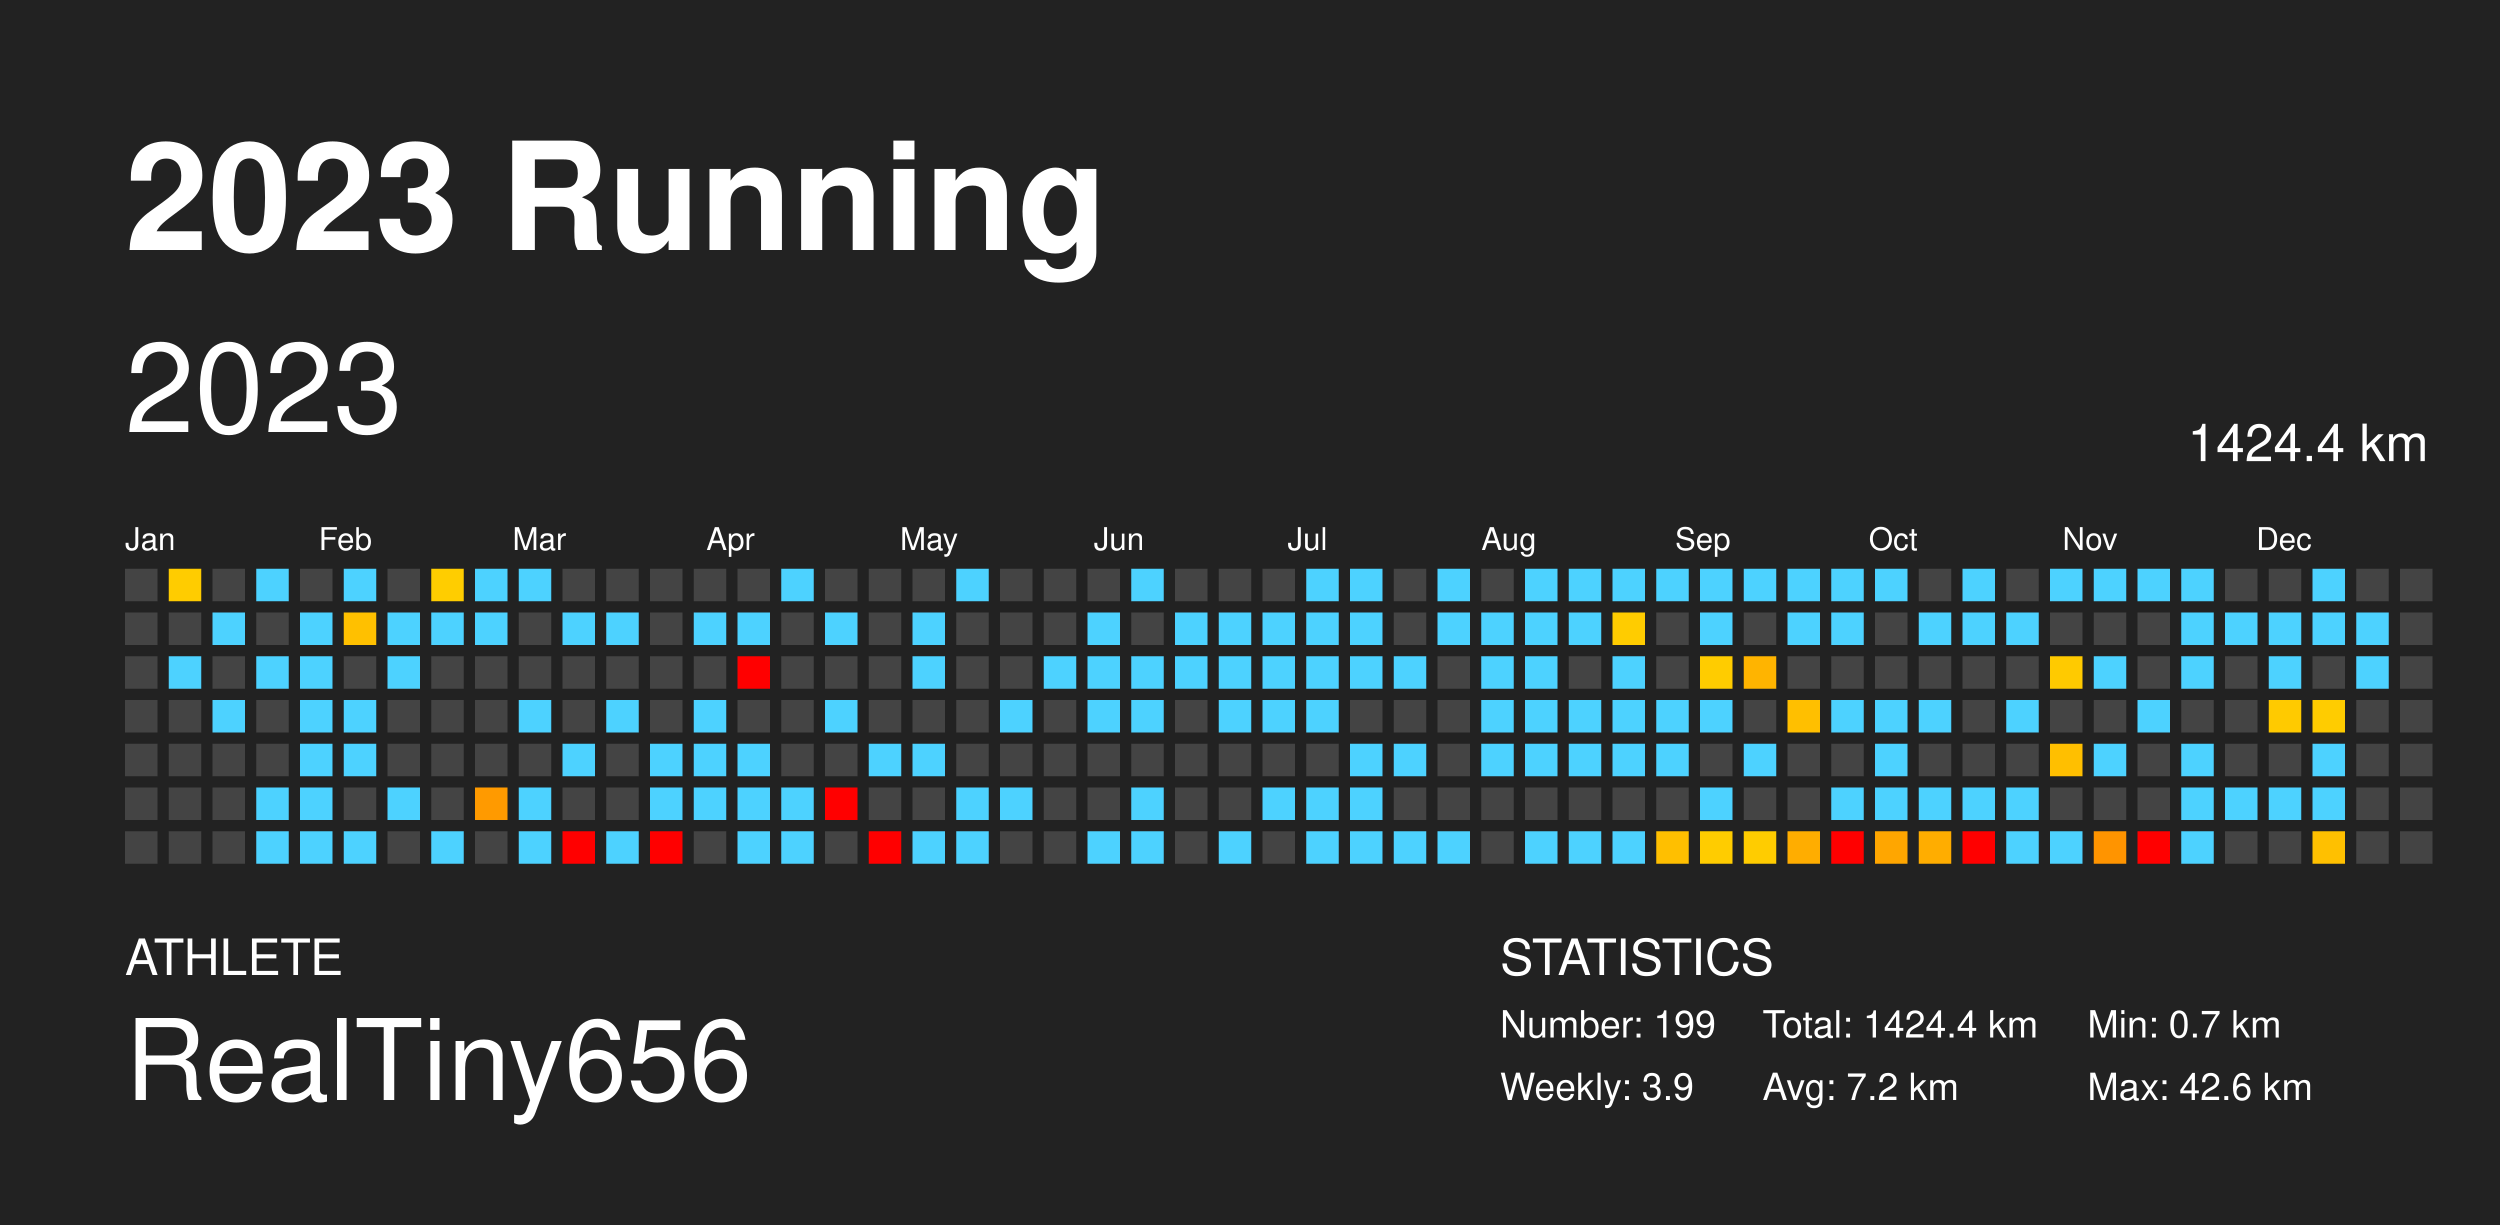
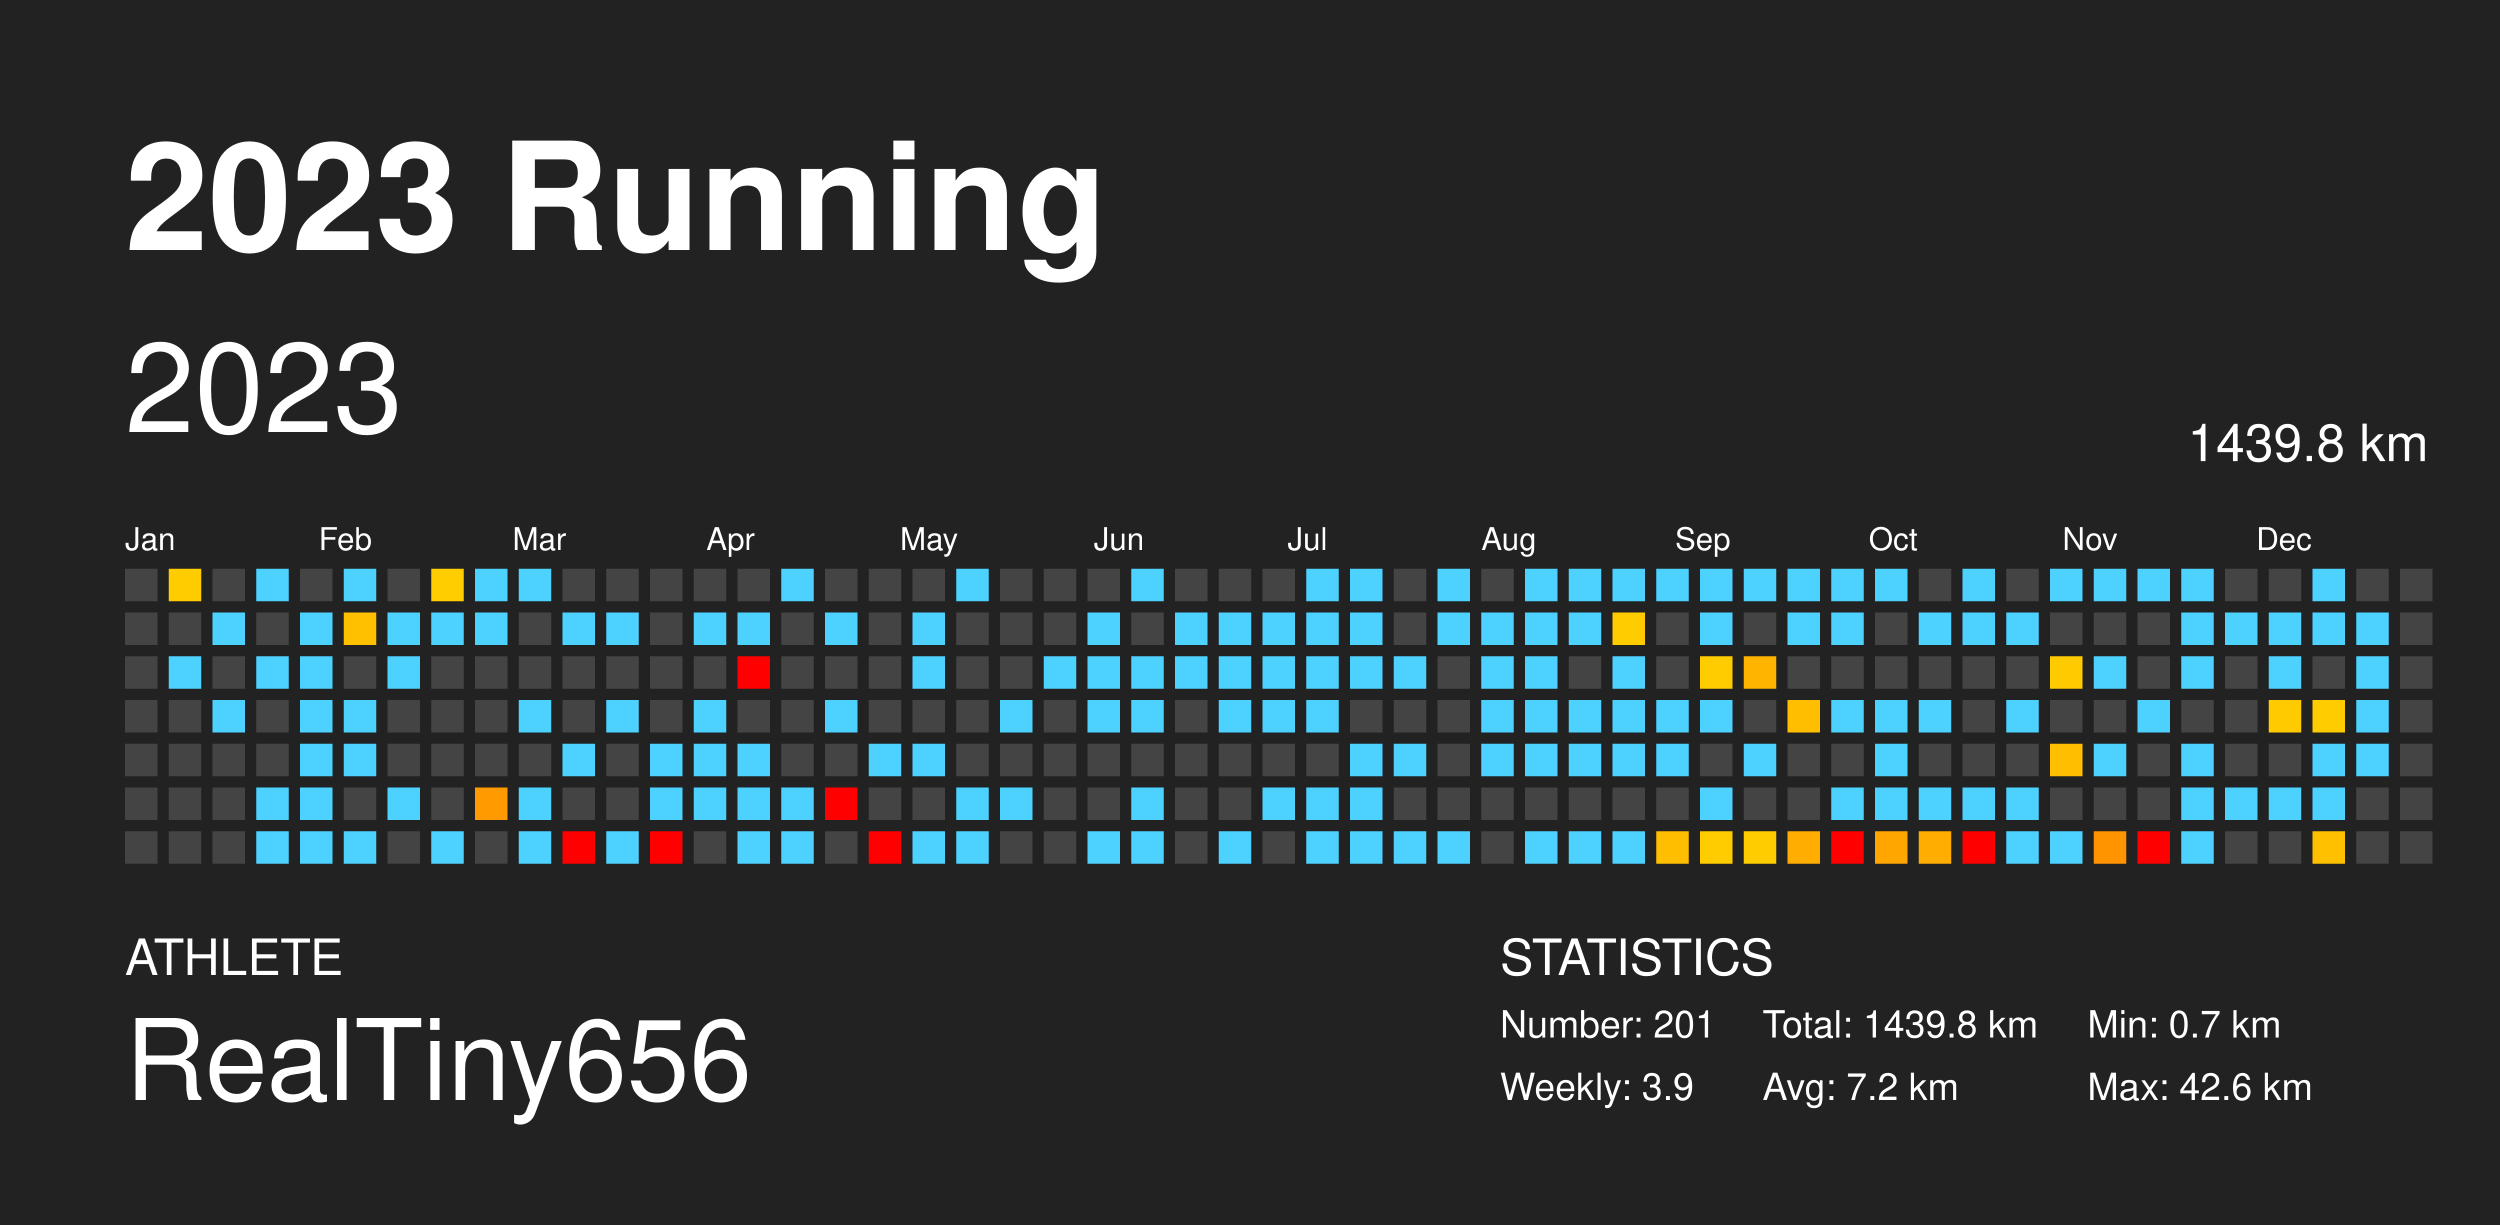
<svg xmlns="http://www.w3.org/2000/svg" baseProfile="full" height="98mm" version="1.1" viewBox="0,0,200,98" width="200mm">
  <defs />
  <rect fill="#222222" height="98" width="200" x="0" y="0" />
  <text fill="#FFFFFF" style="font-size:12px; font-family: system-ui, &quot;Helvetica Neue&quot;, Helvetica, Arial, &quot;PingFang SC&quot;, &quot;Hiragino Sans GB&quot;, &quot;Heiti SC&quot;, &quot;Microsoft YaHei&quot;, &quot;WenQuanYi Micro Hei&quot;, sans-serif;; font-weight:bold;" x="10" y="20">2023 Running</text>
  <text fill="#FFFFFF" style="font-size:4px; font-family: system-ui, &quot;Helvetica Neue&quot;, Helvetica, Arial, &quot;PingFang SC&quot;, &quot;Hiragino Sans GB&quot;, &quot;Heiti SC&quot;, &quot;Microsoft YaHei&quot;, &quot;WenQuanYi Micro Hei&quot;, sans-serif;" x="10" y="78">ATHLETE</text>
  <text fill="#FFFFFF" style="font-size:9px; font-family: system-ui, &quot;Helvetica Neue&quot;, Helvetica, Arial, &quot;PingFang SC&quot;, &quot;Hiragino Sans GB&quot;, &quot;Heiti SC&quot;, &quot;Microsoft YaHei&quot;, &quot;WenQuanYi Micro Hei&quot;, sans-serif;" x="10" y="88">RealTiny656</text>
  <text fill="#FFFFFF" style="font-size:4px; font-family: system-ui, &quot;Helvetica Neue&quot;, Helvetica, Arial, &quot;PingFang SC&quot;, &quot;Hiragino Sans GB&quot;, &quot;Heiti SC&quot;, &quot;Microsoft YaHei&quot;, &quot;WenQuanYi Micro Hei&quot;, sans-serif;" x="120" y="78">STATISTICS</text>
-   <text fill="#FFFFFF" style="font-size:3px; font-family: system-ui, &quot;Helvetica Neue&quot;, Helvetica, Arial, &quot;PingFang SC&quot;, &quot;Hiragino Sans GB&quot;, &quot;Heiti SC&quot;, &quot;Microsoft YaHei&quot;, &quot;WenQuanYi Micro Hei&quot;, sans-serif;" x="120" y="83">Number: 199</text>
+   <text fill="#FFFFFF" style="font-size:3px; font-family: system-ui, &quot;Helvetica Neue&quot;, Helvetica, Arial, &quot;PingFang SC&quot;, &quot;Hiragino Sans GB&quot;, &quot;Heiti SC&quot;, &quot;Microsoft YaHei&quot;, &quot;WenQuanYi Micro Hei&quot;, sans-serif;" x="120" y="83">Number: 201</text>
  <text fill="#FFFFFF" style="font-size:3px; font-family: system-ui, &quot;Helvetica Neue&quot;, Helvetica, Arial, &quot;PingFang SC&quot;, &quot;Hiragino Sans GB&quot;, &quot;Heiti SC&quot;, &quot;Microsoft YaHei&quot;, &quot;WenQuanYi Micro Hei&quot;, sans-serif;" x="120" y="88">Weekly: 3.9</text>
-   <text fill="#FFFFFF" style="font-size:3px; font-family: system-ui, &quot;Helvetica Neue&quot;, Helvetica, Arial, &quot;PingFang SC&quot;, &quot;Hiragino Sans GB&quot;, &quot;Heiti SC&quot;, &quot;Microsoft YaHei&quot;, &quot;WenQuanYi Micro Hei&quot;, sans-serif;" x="141" y="83">Total: 1424.4 km</text>
+   <text fill="#FFFFFF" style="font-size:3px; font-family: system-ui, &quot;Helvetica Neue&quot;, Helvetica, Arial, &quot;PingFang SC&quot;, &quot;Hiragino Sans GB&quot;, &quot;Heiti SC&quot;, &quot;Microsoft YaHei&quot;, &quot;WenQuanYi Micro Hei&quot;, sans-serif;" x="141" y="83">Total: 1439.8 km</text>
  <text fill="#FFFFFF" style="font-size:3px; font-family: system-ui, &quot;Helvetica Neue&quot;, Helvetica, Arial, &quot;PingFang SC&quot;, &quot;Hiragino Sans GB&quot;, &quot;Heiti SC&quot;, &quot;Microsoft YaHei&quot;, &quot;WenQuanYi Micro Hei&quot;, sans-serif;" x="141" y="88">Avg: 7.2 km</text>
  <text fill="#FFFFFF" style="font-size:3px; font-family: system-ui, &quot;Helvetica Neue&quot;, Helvetica, Arial, &quot;PingFang SC&quot;, &quot;Hiragino Sans GB&quot;, &quot;Heiti SC&quot;, &quot;Microsoft YaHei&quot;, &quot;WenQuanYi Micro Hei&quot;, sans-serif;" x="167" y="83">Min: 0.7 km</text>
  <text fill="#FFFFFF" style="font-size:3px; font-family: system-ui, &quot;Helvetica Neue&quot;, Helvetica, Arial, &quot;PingFang SC&quot;, &quot;Hiragino Sans GB&quot;, &quot;Heiti SC&quot;, &quot;Microsoft YaHei&quot;, &quot;WenQuanYi Micro Hei&quot;, sans-serif;" x="167" y="88">Max: 42.6 km</text>
  <text dominant-baseline="hanging" fill="#FFFFFF" style="font-size:10.0px; font-family: system-ui, &quot;Helvetica Neue&quot;, Helvetica, Arial, &quot;PingFang SC&quot;, &quot;Hiragino Sans GB&quot;, &quot;Heiti SC&quot;, &quot;Microsoft YaHei&quot;, &quot;WenQuanYi Micro Hei&quot;, sans-serif;;" x="10" y="30">2023</text>
-   <text dominant-baseline="hanging" fill="#FFFFFF" style="font-size:4.125px; font-family: system-ui, &quot;Helvetica Neue&quot;, Helvetica, Arial, &quot;PingFang SC&quot;, &quot;Hiragino Sans GB&quot;, &quot;Heiti SC&quot;, &quot;Microsoft YaHei&quot;, &quot;WenQuanYi Micro Hei&quot;, sans-serif;;" x="175" y="35">1424.4 km</text>
+   <text dominant-baseline="hanging" fill="#FFFFFF" style="font-size:4.125px; font-family: system-ui, &quot;Helvetica Neue&quot;, Helvetica, Arial, &quot;PingFang SC&quot;, &quot;Hiragino Sans GB&quot;, &quot;Heiti SC&quot;, &quot;Microsoft YaHei&quot;, &quot;WenQuanYi Micro Hei&quot;, sans-serif;;" x="175" y="35">1439.8 km</text>
  <text fill="#FFFFFF" style="font-size:2.5px; font-family: system-ui, &quot;Helvetica Neue&quot;, Helvetica, Arial, &quot;PingFang SC&quot;, &quot;Hiragino Sans GB&quot;, &quot;Heiti SC&quot;, &quot;Microsoft YaHei&quot;, &quot;WenQuanYi Micro Hei&quot;, sans-serif;" x="10.0" y="44">Jan</text>
  <text fill="#FFFFFF" style="font-size:2.5px; font-family: system-ui, &quot;Helvetica Neue&quot;, Helvetica, Arial, &quot;PingFang SC&quot;, &quot;Hiragino Sans GB&quot;, &quot;Heiti SC&quot;, &quot;Microsoft YaHei&quot;, &quot;WenQuanYi Micro Hei&quot;, sans-serif;" x="25.5" y="44">Feb</text>
  <text fill="#FFFFFF" style="font-size:2.5px; font-family: system-ui, &quot;Helvetica Neue&quot;, Helvetica, Arial, &quot;PingFang SC&quot;, &quot;Hiragino Sans GB&quot;, &quot;Heiti SC&quot;, &quot;Microsoft YaHei&quot;, &quot;WenQuanYi Micro Hei&quot;, sans-serif;" x="41.0" y="44">Mar</text>
  <text fill="#FFFFFF" style="font-size:2.5px; font-family: system-ui, &quot;Helvetica Neue&quot;, Helvetica, Arial, &quot;PingFang SC&quot;, &quot;Hiragino Sans GB&quot;, &quot;Heiti SC&quot;, &quot;Microsoft YaHei&quot;, &quot;WenQuanYi Micro Hei&quot;, sans-serif;" x="56.5" y="44">Apr</text>
  <text fill="#FFFFFF" style="font-size:2.5px; font-family: system-ui, &quot;Helvetica Neue&quot;, Helvetica, Arial, &quot;PingFang SC&quot;, &quot;Hiragino Sans GB&quot;, &quot;Heiti SC&quot;, &quot;Microsoft YaHei&quot;, &quot;WenQuanYi Micro Hei&quot;, sans-serif;" x="72.0" y="44">May</text>
  <text fill="#FFFFFF" style="font-size:2.5px; font-family: system-ui, &quot;Helvetica Neue&quot;, Helvetica, Arial, &quot;PingFang SC&quot;, &quot;Hiragino Sans GB&quot;, &quot;Heiti SC&quot;, &quot;Microsoft YaHei&quot;, &quot;WenQuanYi Micro Hei&quot;, sans-serif;" x="87.5" y="44">Jun</text>
  <text fill="#FFFFFF" style="font-size:2.5px; font-family: system-ui, &quot;Helvetica Neue&quot;, Helvetica, Arial, &quot;PingFang SC&quot;, &quot;Hiragino Sans GB&quot;, &quot;Heiti SC&quot;, &quot;Microsoft YaHei&quot;, &quot;WenQuanYi Micro Hei&quot;, sans-serif;" x="103.0" y="44">Jul</text>
  <text fill="#FFFFFF" style="font-size:2.5px; font-family: system-ui, &quot;Helvetica Neue&quot;, Helvetica, Arial, &quot;PingFang SC&quot;, &quot;Hiragino Sans GB&quot;, &quot;Heiti SC&quot;, &quot;Microsoft YaHei&quot;, &quot;WenQuanYi Micro Hei&quot;, sans-serif;" x="118.5" y="44">Aug</text>
  <text fill="#FFFFFF" style="font-size:2.5px; font-family: system-ui, &quot;Helvetica Neue&quot;, Helvetica, Arial, &quot;PingFang SC&quot;, &quot;Hiragino Sans GB&quot;, &quot;Heiti SC&quot;, &quot;Microsoft YaHei&quot;, &quot;WenQuanYi Micro Hei&quot;, sans-serif;" x="134.0" y="44">Sep</text>
  <text fill="#FFFFFF" style="font-size:2.5px; font-family: system-ui, &quot;Helvetica Neue&quot;, Helvetica, Arial, &quot;PingFang SC&quot;, &quot;Hiragino Sans GB&quot;, &quot;Heiti SC&quot;, &quot;Microsoft YaHei&quot;, &quot;WenQuanYi Micro Hei&quot;, sans-serif;" x="149.5" y="44">Oct</text>
  <text fill="#FFFFFF" style="font-size:2.5px; font-family: system-ui, &quot;Helvetica Neue&quot;, Helvetica, Arial, &quot;PingFang SC&quot;, &quot;Hiragino Sans GB&quot;, &quot;Heiti SC&quot;, &quot;Microsoft YaHei&quot;, &quot;WenQuanYi Micro Hei&quot;, sans-serif;" x="165.0" y="44">Nov</text>
  <text fill="#FFFFFF" style="font-size:2.5px; font-family: system-ui, &quot;Helvetica Neue&quot;, Helvetica, Arial, &quot;PingFang SC&quot;, &quot;Hiragino Sans GB&quot;, &quot;Heiti SC&quot;, &quot;Microsoft YaHei&quot;, &quot;WenQuanYi Micro Hei&quot;, sans-serif;" x="180.5" y="44">Dec</text>
  <rect fill="#444444" height="2.6" width="2.6" x="10.0" y="45.5" />
  <rect fill="#444444" height="2.6" width="2.6" x="10.0" y="49.0" />
  <rect fill="#444444" height="2.6" width="2.6" x="10.0" y="52.5" />
  <rect fill="#444444" height="2.6" width="2.6" x="10.0" y="56.0" />
  <rect fill="#444444" height="2.6" width="2.6" x="10.0" y="59.5" />
  <rect fill="#444444" height="2.6" width="2.6" x="10.0" y="63.0" />
  <rect fill="#444444" height="2.6" width="2.6" x="10.0" y="66.5" />
  <rect fill="#ffcc00" height="2.6" width="2.6" x="13.5" y="45.5" />
  <rect fill="#444444" height="2.6" width="2.6" x="13.5" y="49.0" />
  <rect fill="#4dd2ff" height="2.6" width="2.6" x="13.5" y="52.5" />
  <rect fill="#444444" height="2.6" width="2.6" x="13.5" y="56.0" />
  <rect fill="#444444" height="2.6" width="2.6" x="13.5" y="59.5" />
  <rect fill="#444444" height="2.6" width="2.6" x="13.5" y="63.0" />
  <rect fill="#444444" height="2.6" width="2.6" x="13.5" y="66.5" />
  <rect fill="#444444" height="2.6" width="2.6" x="17.0" y="45.5" />
  <rect fill="#4dd2ff" height="2.6" width="2.6" x="17.0" y="49.0" />
  <rect fill="#444444" height="2.6" width="2.6" x="17.0" y="52.5" />
  <rect fill="#4dd2ff" height="2.6" width="2.6" x="17.0" y="56.0" />
  <rect fill="#444444" height="2.6" width="2.6" x="17.0" y="59.5" />
  <rect fill="#444444" height="2.6" width="2.6" x="17.0" y="63.0" />
  <rect fill="#444444" height="2.6" width="2.6" x="17.0" y="66.5" />
  <rect fill="#4dd2ff" height="2.6" width="2.6" x="20.5" y="45.5" />
  <rect fill="#444444" height="2.6" width="2.6" x="20.5" y="49.0" />
  <rect fill="#4dd2ff" height="2.6" width="2.6" x="20.5" y="52.5" />
  <rect fill="#444444" height="2.6" width="2.6" x="20.5" y="56.0" />
  <rect fill="#444444" height="2.6" width="2.6" x="20.5" y="59.5" />
  <rect fill="#4dd2ff" height="2.6" width="2.6" x="20.5" y="63.0" />
  <rect fill="#4dd2ff" height="2.6" width="2.6" x="20.5" y="66.5" />
  <rect fill="#444444" height="2.6" width="2.6" x="24.0" y="45.5" />
  <rect fill="#4dd2ff" height="2.6" width="2.6" x="24.0" y="49.0" />
  <rect fill="#4dd2ff" height="2.6" width="2.6" x="24.0" y="52.5" />
  <rect fill="#4dd2ff" height="2.6" width="2.6" x="24.0" y="56.0" />
  <rect fill="#4dd2ff" height="2.6" width="2.6" x="24.0" y="59.5" />
  <rect fill="#4dd2ff" height="2.6" width="2.6" x="24.0" y="63.0" />
  <rect fill="#4dd2ff" height="2.6" width="2.6" x="24.0" y="66.5" />
  <rect fill="#4dd2ff" height="2.6" width="2.6" x="27.5" y="45.5" />
  <rect fill="#ffc000" height="2.6" width="2.6" x="27.5" y="49.0" />
  <rect fill="#444444" height="2.6" width="2.6" x="27.5" y="52.5" />
  <rect fill="#4dd2ff" height="2.6" width="2.6" x="27.5" y="56.0" />
  <rect fill="#4dd2ff" height="2.6" width="2.6" x="27.5" y="59.5" />
  <rect fill="#444444" height="2.6" width="2.6" x="27.5" y="63.0" />
  <rect fill="#4dd2ff" height="2.6" width="2.6" x="27.5" y="66.5" />
  <rect fill="#444444" height="2.6" width="2.6" x="31.0" y="45.5" />
  <rect fill="#4dd2ff" height="2.6" width="2.6" x="31.0" y="49.0" />
  <rect fill="#4dd2ff" height="2.6" width="2.6" x="31.0" y="52.5" />
  <rect fill="#444444" height="2.6" width="2.6" x="31.0" y="56.0" />
  <rect fill="#444444" height="2.6" width="2.6" x="31.0" y="59.5" />
  <rect fill="#4dd2ff" height="2.6" width="2.6" x="31.0" y="63.0" />
  <rect fill="#444444" height="2.6" width="2.6" x="31.0" y="66.5" />
  <rect fill="#ffcd00" height="2.6" width="2.6" x="34.5" y="45.5" />
  <rect fill="#4dd2ff" height="2.6" width="2.6" x="34.5" y="49.0" />
  <rect fill="#444444" height="2.6" width="2.6" x="34.5" y="52.5" />
  <rect fill="#444444" height="2.6" width="2.6" x="34.5" y="56.0" />
  <rect fill="#444444" height="2.6" width="2.6" x="34.5" y="59.5" />
  <rect fill="#444444" height="2.6" width="2.6" x="34.5" y="63.0" />
  <rect fill="#4dd2ff" height="2.6" width="2.6" x="34.5" y="66.5" />
  <rect fill="#4dd2ff" height="2.6" width="2.6" x="38.0" y="45.5" />
  <rect fill="#4dd2ff" height="2.6" width="2.6" x="38.0" y="49.0" />
  <rect fill="#444444" height="2.6" width="2.6" x="38.0" y="52.5" />
  <rect fill="#444444" height="2.6" width="2.6" x="38.0" y="56.0" />
  <rect fill="#444444" height="2.6" width="2.6" x="38.0" y="59.5" />
  <rect fill="#ff9a00" height="2.6" width="2.6" x="38.0" y="63.0" />
  <rect fill="#444444" height="2.6" width="2.6" x="38.0" y="66.5" />
  <rect fill="#4dd2ff" height="2.6" width="2.6" x="41.5" y="45.5" />
  <rect fill="#444444" height="2.6" width="2.6" x="41.5" y="49.0" />
  <rect fill="#444444" height="2.6" width="2.6" x="41.5" y="52.5" />
  <rect fill="#4dd2ff" height="2.6" width="2.6" x="41.5" y="56.0" />
  <rect fill="#444444" height="2.6" width="2.6" x="41.5" y="59.5" />
  <rect fill="#4dd2ff" height="2.6" width="2.6" x="41.5" y="63.0" />
  <rect fill="#4dd2ff" height="2.6" width="2.6" x="41.5" y="66.5" />
  <rect fill="#444444" height="2.6" width="2.6" x="45.0" y="45.5" />
  <rect fill="#4dd2ff" height="2.6" width="2.6" x="45.0" y="49.0" />
  <rect fill="#444444" height="2.6" width="2.6" x="45.0" y="52.5" />
  <rect fill="#444444" height="2.6" width="2.6" x="45.0" y="56.0" />
  <rect fill="#4dd2ff" height="2.6" width="2.6" x="45.0" y="59.5" />
  <rect fill="#444444" height="2.6" width="2.6" x="45.0" y="63.0" />
  <rect fill="red" height="2.6" width="2.6" x="45.0" y="66.5" />
  <rect fill="#444444" height="2.6" width="2.6" x="48.5" y="45.5" />
  <rect fill="#4dd2ff" height="2.6" width="2.6" x="48.5" y="49.0" />
  <rect fill="#444444" height="2.6" width="2.6" x="48.5" y="52.5" />
  <rect fill="#4dd2ff" height="2.6" width="2.6" x="48.5" y="56.0" />
  <rect fill="#444444" height="2.6" width="2.6" x="48.5" y="59.5" />
  <rect fill="#444444" height="2.6" width="2.6" x="48.5" y="63.0" />
  <rect fill="#4dd2ff" height="2.6" width="2.6" x="48.5" y="66.5" />
  <rect fill="#444444" height="2.6" width="2.6" x="52.0" y="45.5" />
  <rect fill="#444444" height="2.6" width="2.6" x="52.0" y="49.0" />
  <rect fill="#444444" height="2.6" width="2.6" x="52.0" y="52.5" />
  <rect fill="#444444" height="2.6" width="2.6" x="52.0" y="56.0" />
  <rect fill="#4dd2ff" height="2.6" width="2.6" x="52.0" y="59.5" />
  <rect fill="#4dd2ff" height="2.6" width="2.6" x="52.0" y="63.0" />
  <rect fill="red" height="2.6" width="2.6" x="52.0" y="66.5" />
  <rect fill="#444444" height="2.6" width="2.6" x="55.5" y="45.5" />
  <rect fill="#4dd2ff" height="2.6" width="2.6" x="55.5" y="49.0" />
  <rect fill="#444444" height="2.6" width="2.6" x="55.5" y="52.5" />
  <rect fill="#4dd2ff" height="2.6" width="2.6" x="55.5" y="56.0" />
  <rect fill="#4dd2ff" height="2.6" width="2.6" x="55.5" y="59.5" />
  <rect fill="#4dd2ff" height="2.6" width="2.6" x="55.5" y="63.0" />
  <rect fill="#444444" height="2.6" width="2.6" x="55.5" y="66.5" />
  <rect fill="#444444" height="2.6" width="2.6" x="59.0" y="45.5" />
  <rect fill="#4dd2ff" height="2.6" width="2.6" x="59.0" y="49.0" />
  <rect fill="red" height="2.6" width="2.6" x="59.0" y="52.5" />
  <rect fill="#444444" height="2.6" width="2.6" x="59.0" y="56.0" />
  <rect fill="#4dd2ff" height="2.6" width="2.6" x="59.0" y="59.5" />
  <rect fill="#4dd2ff" height="2.6" width="2.6" x="59.0" y="63.0" />
  <rect fill="#4dd2ff" height="2.6" width="2.6" x="59.0" y="66.5" />
  <rect fill="#4dd2ff" height="2.6" width="2.6" x="62.5" y="45.5" />
  <rect fill="#444444" height="2.6" width="2.6" x="62.5" y="49.0" />
  <rect fill="#444444" height="2.6" width="2.6" x="62.5" y="52.5" />
  <rect fill="#444444" height="2.6" width="2.6" x="62.5" y="56.0" />
  <rect fill="#444444" height="2.6" width="2.6" x="62.5" y="59.5" />
  <rect fill="#4dd2ff" height="2.6" width="2.6" x="62.5" y="63.0" />
  <rect fill="#4dd2ff" height="2.6" width="2.6" x="62.5" y="66.5" />
  <rect fill="#444444" height="2.6" width="2.6" x="66.0" y="45.5" />
  <rect fill="#4dd2ff" height="2.6" width="2.6" x="66.0" y="49.0" />
  <rect fill="#444444" height="2.6" width="2.6" x="66.0" y="52.5" />
  <rect fill="#4dd2ff" height="2.6" width="2.6" x="66.0" y="56.0" />
  <rect fill="#444444" height="2.6" width="2.6" x="66.0" y="59.5" />
  <rect fill="red" height="2.6" width="2.6" x="66.0" y="63.0" />
  <rect fill="#444444" height="2.6" width="2.6" x="66.0" y="66.5" />
  <rect fill="#444444" height="2.6" width="2.6" x="69.5" y="45.5" />
  <rect fill="#444444" height="2.6" width="2.6" x="69.5" y="49.0" />
  <rect fill="#444444" height="2.6" width="2.6" x="69.5" y="52.5" />
  <rect fill="#444444" height="2.6" width="2.6" x="69.5" y="56.0" />
  <rect fill="#4dd2ff" height="2.6" width="2.6" x="69.5" y="59.5" />
  <rect fill="#444444" height="2.6" width="2.6" x="69.5" y="63.0" />
  <rect fill="red" height="2.6" width="2.6" x="69.5" y="66.5" />
  <rect fill="#444444" height="2.6" width="2.6" x="73.0" y="45.5" />
  <rect fill="#4dd2ff" height="2.6" width="2.6" x="73.0" y="49.0" />
  <rect fill="#4dd2ff" height="2.6" width="2.6" x="73.0" y="52.5" />
  <rect fill="#444444" height="2.6" width="2.6" x="73.0" y="56.0" />
  <rect fill="#4dd2ff" height="2.6" width="2.6" x="73.0" y="59.5" />
  <rect fill="#444444" height="2.6" width="2.6" x="73.0" y="63.0" />
  <rect fill="#4dd2ff" height="2.6" width="2.6" x="73.0" y="66.5" />
  <rect fill="#4dd2ff" height="2.6" width="2.6" x="76.5" y="45.5" />
  <rect fill="#444444" height="2.6" width="2.6" x="76.5" y="49.0" />
  <rect fill="#444444" height="2.6" width="2.6" x="76.5" y="52.5" />
  <rect fill="#444444" height="2.6" width="2.6" x="76.5" y="56.0" />
  <rect fill="#444444" height="2.6" width="2.6" x="76.5" y="59.5" />
  <rect fill="#4dd2ff" height="2.6" width="2.6" x="76.5" y="63.0" />
  <rect fill="#4dd2ff" height="2.6" width="2.6" x="76.5" y="66.5" />
  <rect fill="#444444" height="2.6" width="2.6" x="80.0" y="45.5" />
  <rect fill="#444444" height="2.6" width="2.6" x="80.0" y="49.0" />
  <rect fill="#444444" height="2.6" width="2.6" x="80.0" y="52.5" />
  <rect fill="#4dd2ff" height="2.6" width="2.6" x="80.0" y="56.0" />
  <rect fill="#444444" height="2.6" width="2.6" x="80.0" y="59.5" />
  <rect fill="#4dd2ff" height="2.6" width="2.6" x="80.0" y="63.0" />
  <rect fill="#444444" height="2.6" width="2.6" x="80.0" y="66.5" />
  <rect fill="#444444" height="2.6" width="2.6" x="83.5" y="45.5" />
  <rect fill="#444444" height="2.6" width="2.6" x="83.5" y="49.0" />
  <rect fill="#4dd2ff" height="2.6" width="2.6" x="83.5" y="52.5" />
  <rect fill="#444444" height="2.6" width="2.6" x="83.5" y="56.0" />
  <rect fill="#444444" height="2.6" width="2.6" x="83.5" y="59.5" />
  <rect fill="#444444" height="2.6" width="2.6" x="83.5" y="63.0" />
  <rect fill="#444444" height="2.6" width="2.6" x="83.5" y="66.5" />
  <rect fill="#444444" height="2.6" width="2.6" x="87.0" y="45.5" />
  <rect fill="#4dd2ff" height="2.6" width="2.6" x="87.0" y="49.0" />
  <rect fill="#4dd2ff" height="2.6" width="2.6" x="87.0" y="52.5" />
  <rect fill="#4dd2ff" height="2.6" width="2.6" x="87.0" y="56.0" />
  <rect fill="#444444" height="2.6" width="2.6" x="87.0" y="59.5" />
  <rect fill="#444444" height="2.6" width="2.6" x="87.0" y="63.0" />
  <rect fill="#4dd2ff" height="2.6" width="2.6" x="87.0" y="66.5" />
  <rect fill="#4dd2ff" height="2.6" width="2.6" x="90.5" y="45.5" />
  <rect fill="#444444" height="2.6" width="2.6" x="90.5" y="49.0" />
  <rect fill="#4dd2ff" height="2.6" width="2.6" x="90.5" y="52.5" />
  <rect fill="#4dd2ff" height="2.6" width="2.6" x="90.5" y="56.0" />
  <rect fill="#444444" height="2.6" width="2.6" x="90.5" y="59.5" />
  <rect fill="#4dd2ff" height="2.6" width="2.6" x="90.5" y="63.0" />
  <rect fill="#4dd2ff" height="2.6" width="2.6" x="90.5" y="66.5" />
  <rect fill="#444444" height="2.6" width="2.6" x="94.0" y="45.5" />
  <rect fill="#4dd2ff" height="2.6" width="2.6" x="94.0" y="49.0" />
  <rect fill="#4dd2ff" height="2.6" width="2.6" x="94.0" y="52.5" />
  <rect fill="#444444" height="2.6" width="2.6" x="94.0" y="56.0" />
  <rect fill="#444444" height="2.6" width="2.6" x="94.0" y="59.5" />
  <rect fill="#444444" height="2.6" width="2.6" x="94.0" y="63.0" />
  <rect fill="#444444" height="2.6" width="2.6" x="94.0" y="66.5" />
  <rect fill="#444444" height="2.6" width="2.6" x="97.5" y="45.5" />
  <rect fill="#4dd2ff" height="2.6" width="2.6" x="97.5" y="49.0" />
  <rect fill="#4dd2ff" height="2.6" width="2.6" x="97.5" y="52.5" />
  <rect fill="#4dd2ff" height="2.6" width="2.6" x="97.5" y="56.0" />
  <rect fill="#444444" height="2.6" width="2.6" x="97.5" y="59.5" />
  <rect fill="#444444" height="2.6" width="2.6" x="97.5" y="63.0" />
  <rect fill="#4dd2ff" height="2.6" width="2.6" x="97.5" y="66.5" />
  <rect fill="#444444" height="2.6" width="2.6" x="101.0" y="45.5" />
  <rect fill="#4dd2ff" height="2.6" width="2.6" x="101.0" y="49.0" />
  <rect fill="#4dd2ff" height="2.6" width="2.6" x="101.0" y="52.5" />
  <rect fill="#4dd2ff" height="2.6" width="2.6" x="101.0" y="56.0" />
  <rect fill="#444444" height="2.6" width="2.6" x="101.0" y="59.5" />
  <rect fill="#4dd2ff" height="2.6" width="2.6" x="101.0" y="63.0" />
  <rect fill="#444444" height="2.6" width="2.6" x="101.0" y="66.5" />
  <rect fill="#4dd2ff" height="2.6" width="2.6" x="104.5" y="45.5" />
  <rect fill="#4dd2ff" height="2.6" width="2.6" x="104.5" y="49.0" />
  <rect fill="#4dd2ff" height="2.6" width="2.6" x="104.5" y="52.5" />
  <rect fill="#4dd2ff" height="2.6" width="2.6" x="104.5" y="56.0" />
  <rect fill="#444444" height="2.6" width="2.6" x="104.5" y="59.5" />
  <rect fill="#4dd2ff" height="2.6" width="2.6" x="104.5" y="63.0" />
  <rect fill="#4dd2ff" height="2.6" width="2.6" x="104.5" y="66.5" />
  <rect fill="#4dd2ff" height="2.6" width="2.6" x="108.0" y="45.5" />
  <rect fill="#4dd2ff" height="2.6" width="2.6" x="108.0" y="49.0" />
  <rect fill="#4dd2ff" height="2.6" width="2.6" x="108.0" y="52.5" />
  <rect fill="#444444" height="2.6" width="2.6" x="108.0" y="56.0" />
  <rect fill="#4dd2ff" height="2.6" width="2.6" x="108.0" y="59.5" />
  <rect fill="#4dd2ff" height="2.6" width="2.6" x="108.0" y="63.0" />
  <rect fill="#4dd2ff" height="2.6" width="2.6" x="108.0" y="66.5" />
  <rect fill="#444444" height="2.6" width="2.6" x="111.5" y="45.5" />
  <rect fill="#444444" height="2.6" width="2.6" x="111.5" y="49.0" />
  <rect fill="#4dd2ff" height="2.6" width="2.6" x="111.5" y="52.5" />
  <rect fill="#444444" height="2.6" width="2.6" x="111.5" y="56.0" />
  <rect fill="#4dd2ff" height="2.6" width="2.6" x="111.5" y="59.5" />
  <rect fill="#444444" height="2.6" width="2.6" x="111.5" y="63.0" />
  <rect fill="#4dd2ff" height="2.6" width="2.6" x="111.5" y="66.5" />
  <rect fill="#4dd2ff" height="2.6" width="2.6" x="115.0" y="45.5" />
  <rect fill="#4dd2ff" height="2.6" width="2.6" x="115.0" y="49.0" />
  <rect fill="#444444" height="2.6" width="2.6" x="115.0" y="52.5" />
  <rect fill="#444444" height="2.6" width="2.6" x="115.0" y="56.0" />
  <rect fill="#444444" height="2.6" width="2.6" x="115.0" y="59.5" />
  <rect fill="#444444" height="2.6" width="2.6" x="115.0" y="63.0" />
  <rect fill="#4dd2ff" height="2.6" width="2.6" x="115.0" y="66.5" />
  <rect fill="#444444" height="2.6" width="2.6" x="118.5" y="45.5" />
  <rect fill="#4dd2ff" height="2.6" width="2.6" x="118.5" y="49.0" />
  <rect fill="#4dd2ff" height="2.6" width="2.6" x="118.5" y="52.5" />
  <rect fill="#4dd2ff" height="2.6" width="2.6" x="118.5" y="56.0" />
  <rect fill="#4dd2ff" height="2.6" width="2.6" x="118.5" y="59.5" />
  <rect fill="#444444" height="2.6" width="2.6" x="118.5" y="63.0" />
  <rect fill="#444444" height="2.6" width="2.6" x="118.5" y="66.5" />
  <rect fill="#4dd2ff" height="2.6" width="2.6" x="122.0" y="45.5" />
  <rect fill="#4dd2ff" height="2.6" width="2.6" x="122.0" y="49.0" />
  <rect fill="#4dd2ff" height="2.6" width="2.6" x="122.0" y="52.5" />
  <rect fill="#4dd2ff" height="2.6" width="2.6" x="122.0" y="56.0" />
  <rect fill="#4dd2ff" height="2.6" width="2.6" x="122.0" y="59.5" />
  <rect fill="#444444" height="2.6" width="2.6" x="122.0" y="63.0" />
  <rect fill="#4dd2ff" height="2.6" width="2.6" x="122.0" y="66.5" />
  <rect fill="#4dd2ff" height="2.6" width="2.6" x="125.5" y="45.5" />
  <rect fill="#4dd2ff" height="2.6" width="2.6" x="125.5" y="49.0" />
  <rect fill="#444444" height="2.6" width="2.6" x="125.5" y="52.5" />
  <rect fill="#4dd2ff" height="2.6" width="2.6" x="125.5" y="56.0" />
  <rect fill="#4dd2ff" height="2.6" width="2.6" x="125.5" y="59.5" />
  <rect fill="#444444" height="2.6" width="2.6" x="125.5" y="63.0" />
  <rect fill="#4dd2ff" height="2.6" width="2.6" x="125.5" y="66.5" />
  <rect fill="#4dd2ff" height="2.6" width="2.6" x="129.0" y="45.5" />
  <rect fill="#ffcc00" height="2.6" width="2.6" x="129.0" y="49.0" />
  <rect fill="#4dd2ff" height="2.6" width="2.6" x="129.0" y="52.5" />
  <rect fill="#4dd2ff" height="2.6" width="2.6" x="129.0" y="56.0" />
  <rect fill="#4dd2ff" height="2.6" width="2.6" x="129.0" y="59.5" />
  <rect fill="#444444" height="2.6" width="2.6" x="129.0" y="63.0" />
  <rect fill="#4dd2ff" height="2.6" width="2.6" x="129.0" y="66.5" />
  <rect fill="#4dd2ff" height="2.6" width="2.6" x="132.5" y="45.5" />
  <rect fill="#444444" height="2.6" width="2.6" x="132.5" y="49.0" />
  <rect fill="#444444" height="2.6" width="2.6" x="132.5" y="52.5" />
  <rect fill="#4dd2ff" height="2.6" width="2.6" x="132.5" y="56.0" />
  <rect fill="#4dd2ff" height="2.6" width="2.6" x="132.5" y="59.5" />
  <rect fill="#444444" height="2.6" width="2.6" x="132.5" y="63.0" />
  <rect fill="#ffbf00" height="2.6" width="2.6" x="132.5" y="66.5" />
  <rect fill="#4dd2ff" height="2.6" width="2.6" x="136.0" y="45.5" />
  <rect fill="#4dd2ff" height="2.6" width="2.6" x="136.0" y="49.0" />
  <rect fill="#ffcc00" height="2.6" width="2.6" x="136.0" y="52.5" />
  <rect fill="#4dd2ff" height="2.6" width="2.6" x="136.0" y="56.0" />
  <rect fill="#444444" height="2.6" width="2.6" x="136.0" y="59.5" />
  <rect fill="#4dd2ff" height="2.6" width="2.6" x="136.0" y="63.0" />
  <rect fill="#ffcc00" height="2.6" width="2.6" x="136.0" y="66.5" />
  <rect fill="#4dd2ff" height="2.6" width="2.6" x="139.5" y="45.5" />
  <rect fill="#444444" height="2.6" width="2.6" x="139.5" y="49.0" />
  <rect fill="#ffb400" height="2.6" width="2.6" x="139.5" y="52.5" />
  <rect fill="#444444" height="2.6" width="2.6" x="139.5" y="56.0" />
  <rect fill="#4dd2ff" height="2.6" width="2.6" x="139.5" y="59.5" />
  <rect fill="#444444" height="2.6" width="2.6" x="139.5" y="63.0" />
  <rect fill="#ffcc00" height="2.6" width="2.6" x="139.5" y="66.5" />
  <rect fill="#4dd2ff" height="2.6" width="2.6" x="143.0" y="45.5" />
  <rect fill="#4dd2ff" height="2.6" width="2.6" x="143.0" y="49.0" />
  <rect fill="#444444" height="2.6" width="2.6" x="143.0" y="52.5" />
  <rect fill="#ffbf00" height="2.6" width="2.6" x="143.0" y="56.0" />
  <rect fill="#444444" height="2.6" width="2.6" x="143.0" y="59.5" />
  <rect fill="#444444" height="2.6" width="2.6" x="143.0" y="63.0" />
  <rect fill="#ffad00" height="2.6" width="2.6" x="143.0" y="66.5" />
  <rect fill="#4dd2ff" height="2.6" width="2.6" x="146.5" y="45.5" />
  <rect fill="#4dd2ff" height="2.6" width="2.6" x="146.5" y="49.0" />
  <rect fill="#444444" height="2.6" width="2.6" x="146.5" y="52.5" />
  <rect fill="#4dd2ff" height="2.6" width="2.6" x="146.5" y="56.0" />
  <rect fill="#444444" height="2.6" width="2.6" x="146.5" y="59.5" />
  <rect fill="#4dd2ff" height="2.6" width="2.6" x="146.5" y="63.0" />
  <rect fill="red" height="2.6" width="2.6" x="146.5" y="66.5" />
  <rect fill="#4dd2ff" height="2.6" width="2.6" x="150.0" y="45.5" />
  <rect fill="#444444" height="2.6" width="2.6" x="150.0" y="49.0" />
  <rect fill="#444444" height="2.6" width="2.6" x="150.0" y="52.5" />
  <rect fill="#4dd2ff" height="2.6" width="2.6" x="150.0" y="56.0" />
  <rect fill="#4dd2ff" height="2.6" width="2.6" x="150.0" y="59.5" />
  <rect fill="#4dd2ff" height="2.6" width="2.6" x="150.0" y="63.0" />
  <rect fill="#ffa600" height="2.6" width="2.6" x="150.0" y="66.5" />
  <rect fill="#444444" height="2.6" width="2.6" x="153.5" y="45.5" />
  <rect fill="#4dd2ff" height="2.6" width="2.6" x="153.5" y="49.0" />
  <rect fill="#444444" height="2.6" width="2.6" x="153.5" y="52.5" />
  <rect fill="#4dd2ff" height="2.6" width="2.6" x="153.5" y="56.0" />
  <rect fill="#444444" height="2.6" width="2.6" x="153.5" y="59.5" />
  <rect fill="#4dd2ff" height="2.6" width="2.6" x="153.5" y="63.0" />
  <rect fill="#ffad00" height="2.6" width="2.6" x="153.5" y="66.5" />
  <rect fill="#4dd2ff" height="2.6" width="2.6" x="157.0" y="45.5" />
  <rect fill="#4dd2ff" height="2.6" width="2.6" x="157.0" y="49.0" />
  <rect fill="#444444" height="2.6" width="2.6" x="157.0" y="52.5" />
  <rect fill="#444444" height="2.6" width="2.6" x="157.0" y="56.0" />
  <rect fill="#444444" height="2.6" width="2.6" x="157.0" y="59.5" />
  <rect fill="#4dd2ff" height="2.6" width="2.6" x="157.0" y="63.0" />
  <rect fill="red" height="2.6" width="2.6" x="157.0" y="66.5" />
  <rect fill="#444444" height="2.6" width="2.6" x="160.5" y="45.5" />
  <rect fill="#4dd2ff" height="2.6" width="2.6" x="160.5" y="49.0" />
  <rect fill="#444444" height="2.6" width="2.6" x="160.5" y="52.5" />
  <rect fill="#4dd2ff" height="2.6" width="2.6" x="160.5" y="56.0" />
  <rect fill="#444444" height="2.6" width="2.6" x="160.5" y="59.5" />
  <rect fill="#4dd2ff" height="2.6" width="2.6" x="160.5" y="63.0" />
  <rect fill="#4dd2ff" height="2.6" width="2.6" x="160.5" y="66.5" />
  <rect fill="#4dd2ff" height="2.6" width="2.6" x="164.0" y="45.5" />
  <rect fill="#444444" height="2.6" width="2.6" x="164.0" y="49.0" />
  <rect fill="#ffca00" height="2.6" width="2.6" x="164.0" y="52.5" />
  <rect fill="#444444" height="2.6" width="2.6" x="164.0" y="56.0" />
  <rect fill="#ffbf00" height="2.6" width="2.6" x="164.0" y="59.5" />
  <rect fill="#444444" height="2.6" width="2.6" x="164.0" y="63.0" />
  <rect fill="#4dd2ff" height="2.6" width="2.6" x="164.0" y="66.5" />
  <rect fill="#4dd2ff" height="2.6" width="2.6" x="167.5" y="45.5" />
  <rect fill="#444444" height="2.6" width="2.6" x="167.5" y="49.0" />
  <rect fill="#4dd2ff" height="2.6" width="2.6" x="167.5" y="52.5" />
  <rect fill="#444444" height="2.6" width="2.6" x="167.5" y="56.0" />
  <rect fill="#4dd2ff" height="2.6" width="2.6" x="167.5" y="59.5" />
  <rect fill="#444444" height="2.6" width="2.6" x="167.5" y="63.0" />
  <rect fill="#ff9400" height="2.6" width="2.6" x="167.5" y="66.5" />
  <rect fill="#4dd2ff" height="2.6" width="2.6" x="171.0" y="45.5" />
  <rect fill="#444444" height="2.6" width="2.6" x="171.0" y="49.0" />
  <rect fill="#444444" height="2.6" width="2.6" x="171.0" y="52.5" />
  <rect fill="#4dd2ff" height="2.6" width="2.6" x="171.0" y="56.0" />
  <rect fill="#444444" height="2.6" width="2.6" x="171.0" y="59.5" />
  <rect fill="#444444" height="2.6" width="2.6" x="171.0" y="63.0" />
  <rect fill="red" height="2.6" width="2.6" x="171.0" y="66.5" />
  <rect fill="#4dd2ff" height="2.6" width="2.6" x="174.5" y="45.5" />
  <rect fill="#4dd2ff" height="2.6" width="2.6" x="174.5" y="49.0" />
  <rect fill="#4dd2ff" height="2.6" width="2.6" x="174.5" y="52.5" />
  <rect fill="#444444" height="2.6" width="2.6" x="174.5" y="56.0" />
  <rect fill="#4dd2ff" height="2.6" width="2.6" x="174.5" y="59.5" />
  <rect fill="#4dd2ff" height="2.6" width="2.6" x="174.5" y="63.0" />
  <rect fill="#4dd2ff" height="2.6" width="2.6" x="174.5" y="66.5" />
  <rect fill="#444444" height="2.6" width="2.6" x="178.0" y="45.5" />
  <rect fill="#4dd2ff" height="2.6" width="2.6" x="178.0" y="49.0" />
  <rect fill="#444444" height="2.6" width="2.6" x="178.0" y="52.5" />
  <rect fill="#444444" height="2.6" width="2.6" x="178.0" y="56.0" />
  <rect fill="#444444" height="2.6" width="2.6" x="178.0" y="59.5" />
  <rect fill="#4dd2ff" height="2.6" width="2.6" x="178.0" y="63.0" />
  <rect fill="#444444" height="2.6" width="2.6" x="178.0" y="66.5" />
  <rect fill="#444444" height="2.6" width="2.6" x="181.5" y="45.5" />
  <rect fill="#4dd2ff" height="2.6" width="2.6" x="181.5" y="49.0" />
  <rect fill="#4dd2ff" height="2.6" width="2.6" x="181.5" y="52.5" />
  <rect fill="#ffca00" height="2.6" width="2.6" x="181.5" y="56.0" />
  <rect fill="#444444" height="2.6" width="2.6" x="181.5" y="59.5" />
  <rect fill="#4dd2ff" height="2.6" width="2.6" x="181.5" y="63.0" />
  <rect fill="#444444" height="2.6" width="2.6" x="181.5" y="66.5" />
  <rect fill="#4dd2ff" height="2.6" width="2.6" x="185.0" y="45.5" />
  <rect fill="#4dd2ff" height="2.6" width="2.6" x="185.0" y="49.0" />
  <rect fill="#444444" height="2.6" width="2.6" x="185.0" y="52.5" />
  <rect fill="#ffcc00" height="2.6" width="2.6" x="185.0" y="56.0" />
  <rect fill="#4dd2ff" height="2.6" width="2.6" x="185.0" y="59.5" />
  <rect fill="#4dd2ff" height="2.6" width="2.6" x="185.0" y="63.0" />
  <rect fill="#ffc000" height="2.6" width="2.6" x="185.0" y="66.5" />
  <rect fill="#444444" height="2.6" width="2.6" x="188.5" y="45.5" />
  <rect fill="#4dd2ff" height="2.6" width="2.6" x="188.5" y="49.0" />
  <rect fill="#4dd2ff" height="2.6" width="2.6" x="188.5" y="52.5" />
-   <rect fill="#444444" height="2.6" width="2.6" x="188.5" y="56.0" />
-   <rect fill="#444444" height="2.6" width="2.6" x="188.5" y="59.5" />
+   <rect fill="#4dd2ff" height="2.6" width="2.6" x="188.5" y="56.0" />
+   <rect fill="#4dd2ff" height="2.6" width="2.6" x="188.5" y="59.5" />
  <rect fill="#444444" height="2.6" width="2.6" x="188.5" y="63.0" />
  <rect fill="#444444" height="2.6" width="2.6" x="188.5" y="66.5" />
  <rect fill="#444444" height="2.6" width="2.6" x="192.0" y="45.5" />
  <rect fill="#444444" height="2.6" width="2.6" x="192.0" y="49.0" />
  <rect fill="#444444" height="2.6" width="2.6" x="192.0" y="52.5" />
  <rect fill="#444444" height="2.6" width="2.6" x="192.0" y="56.0" />
  <rect fill="#444444" height="2.6" width="2.6" x="192.0" y="59.5" />
  <rect fill="#444444" height="2.6" width="2.6" x="192.0" y="63.0" />
  <rect fill="#444444" height="2.6" width="2.6" x="192.0" y="66.5" />
</svg>
